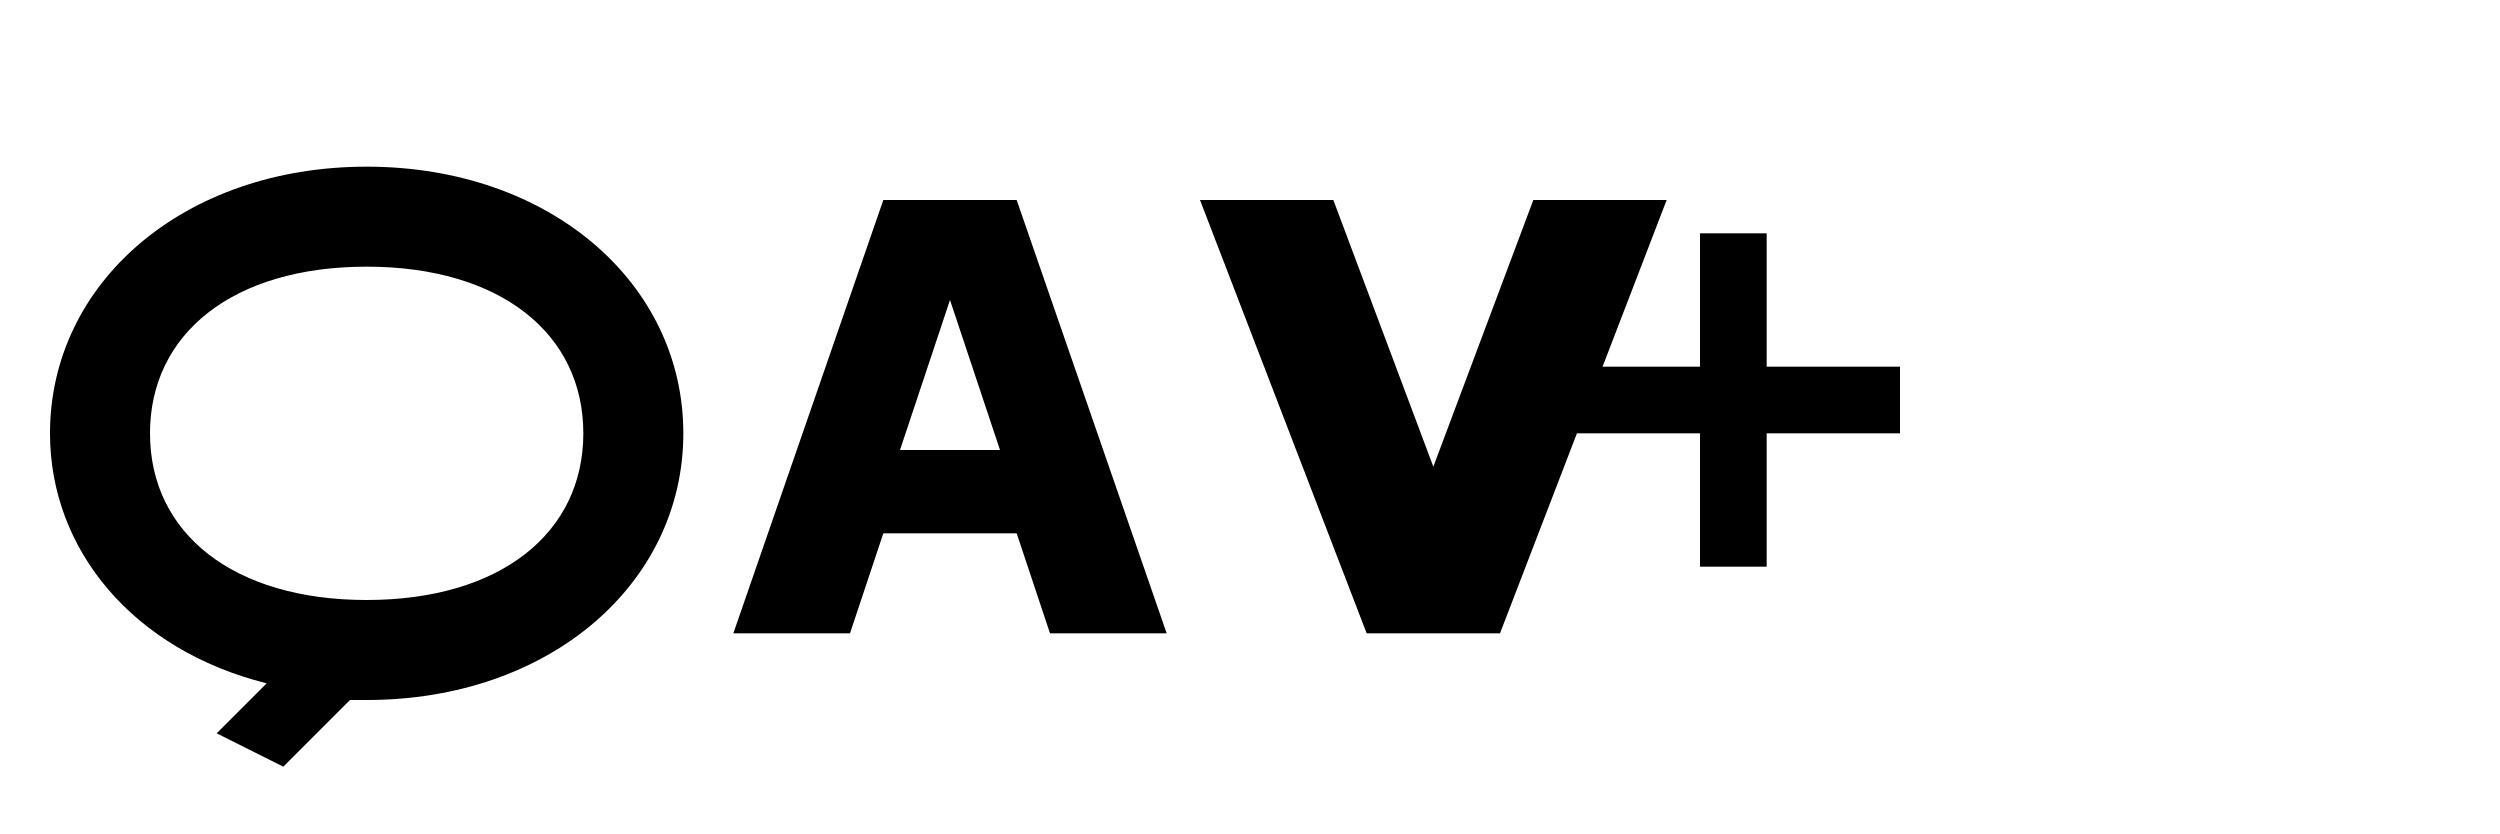
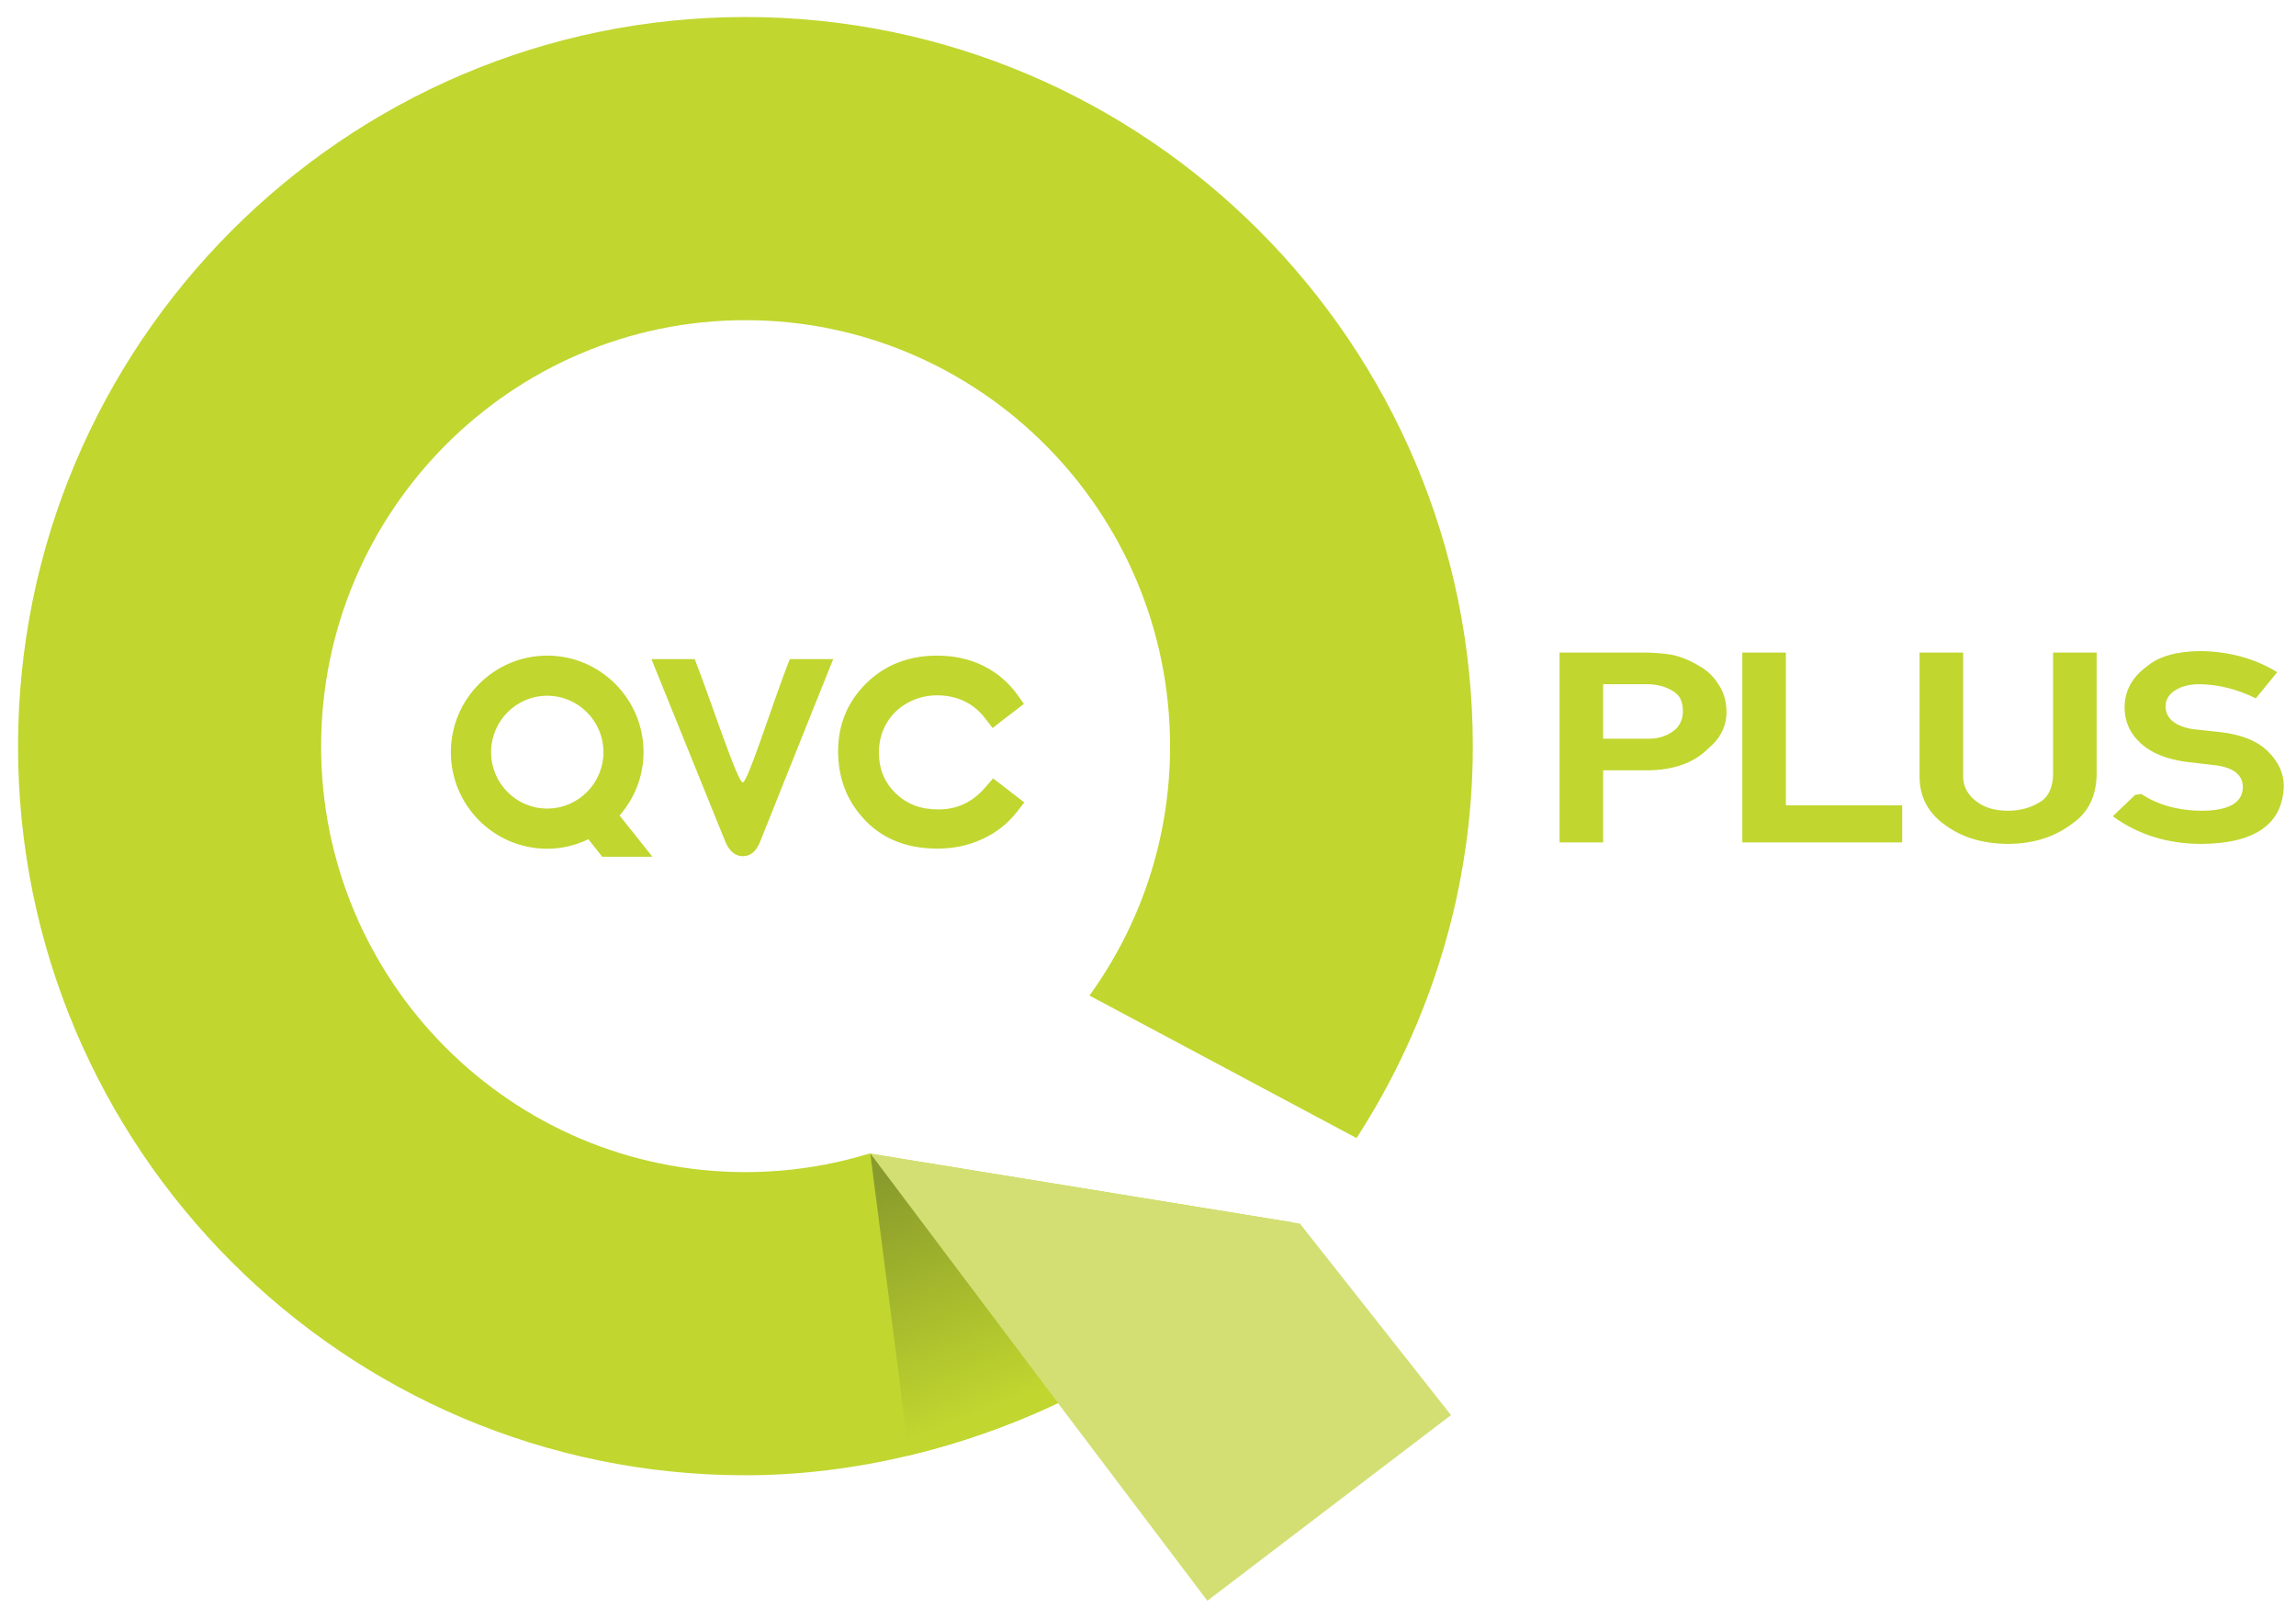
- <svg xmlns="http://www.w3.org/2000/svg" viewBox="0 0 150 50" fill="none">
-   <path d="M22 10C11 10 3 17 3 26C3 33 8 39 16 41L13 44L17 46L21 42C21.3 42 21.6 42 22 42C33 42 41 35 41 26C41 17 33 10 22 10ZM22 36C14 36 9 32 9 26C9 20 14 16 22 16C30 16 35 20 35 26C35 32 30 36 22 36Z" fill="currentColor" />
-   <path d="M44 38L53 12H61L70 38H63L61 32H53L51 38H44ZM54 27H60L57 18L54 27Z" fill="currentColor" />
-   <path d="M72 12H80L86 28L92 12H100L90 38H82L72 12Z" fill="currentColor" />
-   <path d="M106 14V22H114V26H106V34H102V26H94V22H102V14H106Z" fill="currentColor" />
+ <svg xmlns="http://www.w3.org/2000/svg" version="1.1" width="954.876" height="668.709" id="svg2" xml:space="preserve">
+   <defs id="defs6">
+     <linearGradient x1="577.363" y1="208.964" x2="546.657" y2="288.118" id="linearGradient3030-3" gradientUnits="userSpaceOnUse" gradientTransform="matrix(1.25,0,0,-1.25,-317.4973,850.1653)">
+       <stop id="stop3838-3" style="stop-color:#c1d62f;stop-opacity:1" offset="0" />
+       <stop id="stop3840-8" style="stop-color:#899b2b;stop-opacity:1" offset="1" />
+     </linearGradient>
+   </defs>
+   <path d="m 227.586,289.369 c 12.884,0 23.376,10.513 23.376,23.468 0,12.957 -10.492,23.46 -23.376,23.46 -12.888,0 -23.35,-10.503 -23.35,-23.46 0,-12.955 10.462,-23.468 23.35,-23.468 m 30.085,49.802 c 6.388,-7.273 9.967,-16.62 9.967,-26.334 0,-22.113 -17.937,-40.155 -40.052,-40.155 -22.105,0 -40.079,18.042 -40.079,40.155 0,22.192 17.974,40.173 40.079,40.173 5.944,0 11.758,-1.386 17.124,-3.96 l 5.754,7.291 h 20.875 l -13.668,-17.169 m 70.812,-65.03 c -6.53,16.14 -17.384,51.284 -19.589,51.284 -2.205,0 -13.458,-34.692 -19.961,-51.284 h -18.006 c 0,0 19.898,49.229 30.428,75.189 0.73,1.799 2.735,6.786 7.6,6.774 4.864,-0.011 6.653,-4.731 7.351,-6.489 9.942,-25.055 30.21,-75.473 30.21,-75.473 h -18.032 m 93.549,56.556 -5.3,-4.104 -3.714,-2.851 -3.092,3.566 c -5.385,6.312 -11.817,9.353 -19.738,9.353 -7.25,0 -13.037,-2.203 -17.727,-6.753 -4.688,-4.596 -6.94,-10.152 -6.94,-16.923 0,-4.398 1.035,-8.466 3.156,-12.107 2.021,-3.515 4.86,-6.325 8.697,-8.513 3.863,-2.093 7.895,-3.171 12.378,-3.171 4.127,0 7.926,0.848 11.318,2.449 3.394,1.642 6.294,4.027 8.677,7.188 l 3.077,3.968 3.909,-3.077 5.3,-4.037 3.786,-2.936 -2.777,-3.904 c -3.609,-5 -8.384,-9.074 -14.148,-11.966 -5.848,-2.826 -12.104,-4.196 -19.241,-4.196 -11.612,0 -21.459,3.804 -29.267,11.389 -7.877,7.716 -11.825,17.235 -11.825,28.35 0,10.567 3.289,19.715 9.765,27.123 7.598,8.907 18.203,13.4 31.427,13.4 6.973,0 13.154,-1.324 18.875,-4.017 5.692,-2.598 10.529,-6.386 14.315,-11.277 l 3.059,-3.917 -3.968,-3.041 m 465.902,-0.051 -9.255,8.852 c 10.484,7.667 22.816,11.501 36.996,11.501 22.244,-0.219 33.618,-8.235 34.123,-24.047 -8e-5,-5.245 -2.176,-10.033 -6.528,-14.362 -4.385,-4.392 -11.03,-7.09 -19.935,-8.093 -4.488,-0.463 -8.362,-0.885 -11.624,-1.266 -3.663,-0.629 -6.447,-1.779 -8.352,-3.449 -1.818,-1.565 -2.727,-3.6 -2.727,-6.105 0.065,-2.778 1.424,-4.985 4.078,-6.622 2.678,-1.657 5.998,-2.485 9.959,-2.485 8.075,0.134 15.907,2.101 23.496,5.9 l 8.885,-10.897 c -9.171,-5.635 -19.722,-8.561 -31.652,-8.778 -10.023,0.074 -17.451,2.14 -22.283,6.199 -6.346,4.527 -9.52,10.293 -9.52,17.3 0,5.861 2.268,10.849 6.805,14.963 4.363,3.967 10.67,6.511 18.921,7.633 4.604,0.544 8.73,1.021 12.377,1.431 7.456,1.057 11.142,4.14 11.058,9.251 -0.155,6.306 -5.807,9.523 -16.956,9.651 -9.847,-0.067 -18.27,-2.396 -25.27,-6.988 z m -89.622,-7.361 c 0.096,8.373 3.708,15.039 10.837,20 6.935,5.071 15.597,7.642 25.986,7.713 10.577,-0.072 19.468,-2.885 26.673,-8.439 6.567,-4.482 9.952,-11.232 10.155,-20.252 v -50.894 h -18.116 v 50.592 c -0.087,4.936 -1.545,8.564 -4.374,10.883 -4.132,2.879 -8.911,4.318 -14.337,4.318 -5.415,0 -9.739,-1.249 -12.974,-3.748 -3.75,-2.695 -5.661,-6.155 -5.733,-10.38 v -51.666 h -18.116 z m -73.711,27.082 66.492,0 0,-15.422 -48.376,0 0,-63.531 -18.116,0 z m -57.893,-65.797 17.577,0 c 3.732,-0.069 6.997,0.582 9.794,1.954 1.894,0.846 3.337,1.96 4.33,3.341 0.993,1.603 1.49,3.607 1.49,6.011 -6e-5,2.852 -0.983,5.303 -2.949,7.354 -3.046,2.617 -6.641,3.951 -10.785,4.003 h -19.458 z m -18.116,65.797 18.116,0 0,-29.973 18.737,0 c 10.728,-0.148 18.996,-3.118 24.805,-8.912 5.177,-4.265 7.766,-9.361 7.766,-15.289 -8e-5,-4.347 -1.06,-8.123 -3.179,-11.327 -2.082,-3.412 -4.821,-6.048 -8.218,-7.908 -3.77,-2.312 -7.607,-3.865 -11.51,-4.658 -3.828,-0.591 -7.717,-0.886 -11.666,-0.887 h -34.851 z" id="path26-2" style="fill:#c1d62f;fill-rule:nonzero" />
+   <path d="M 537.8,508.459 361.588,479.778 c -16.323,4.98 -33.638,7.724 -51.598,7.724 -97.34,0 -176.442,-79.38 -176.442,-177.042 0,-97.778 79.103,-177.296 176.442,-177.296 97.432,0 176.627,79.518 176.627,177.296 0,38.687 -12.45,74.446 -33.522,103.61 L 564.176,473.345 C 595.3,425.16 612.523,368.813 612.523,310.46 612.523,143.285 476.842,7.075 309.991,7.075 143.185,7.075 7.505,143.285 7.505,310.46 c 0,167.198 135.68,303.132 302.486,303.132 44.797,0 90.792,-11.205 131.369,-30.71 l 96.049,-73.938 0.392,-0.484" id="path28-7" style="fill:#c1d62f;fill-rule:nonzero" />
+   <path d="m 361.494,479.732 140.627,186.052 101.338,-77.215 -62.826,-79.645 -179.14,-29.191" id="path68-6" style="fill:#d3df73;fill-rule:nonzero" />
+   <path d="m 361.942,479.706 16.159,125.578 c 21.381,-5.085 42.259,-12.426 61.906,-21.719 z" id="path3059" style="fill:url(#linearGradient3030-3);fill-rule:nonzero" />
</svg>
